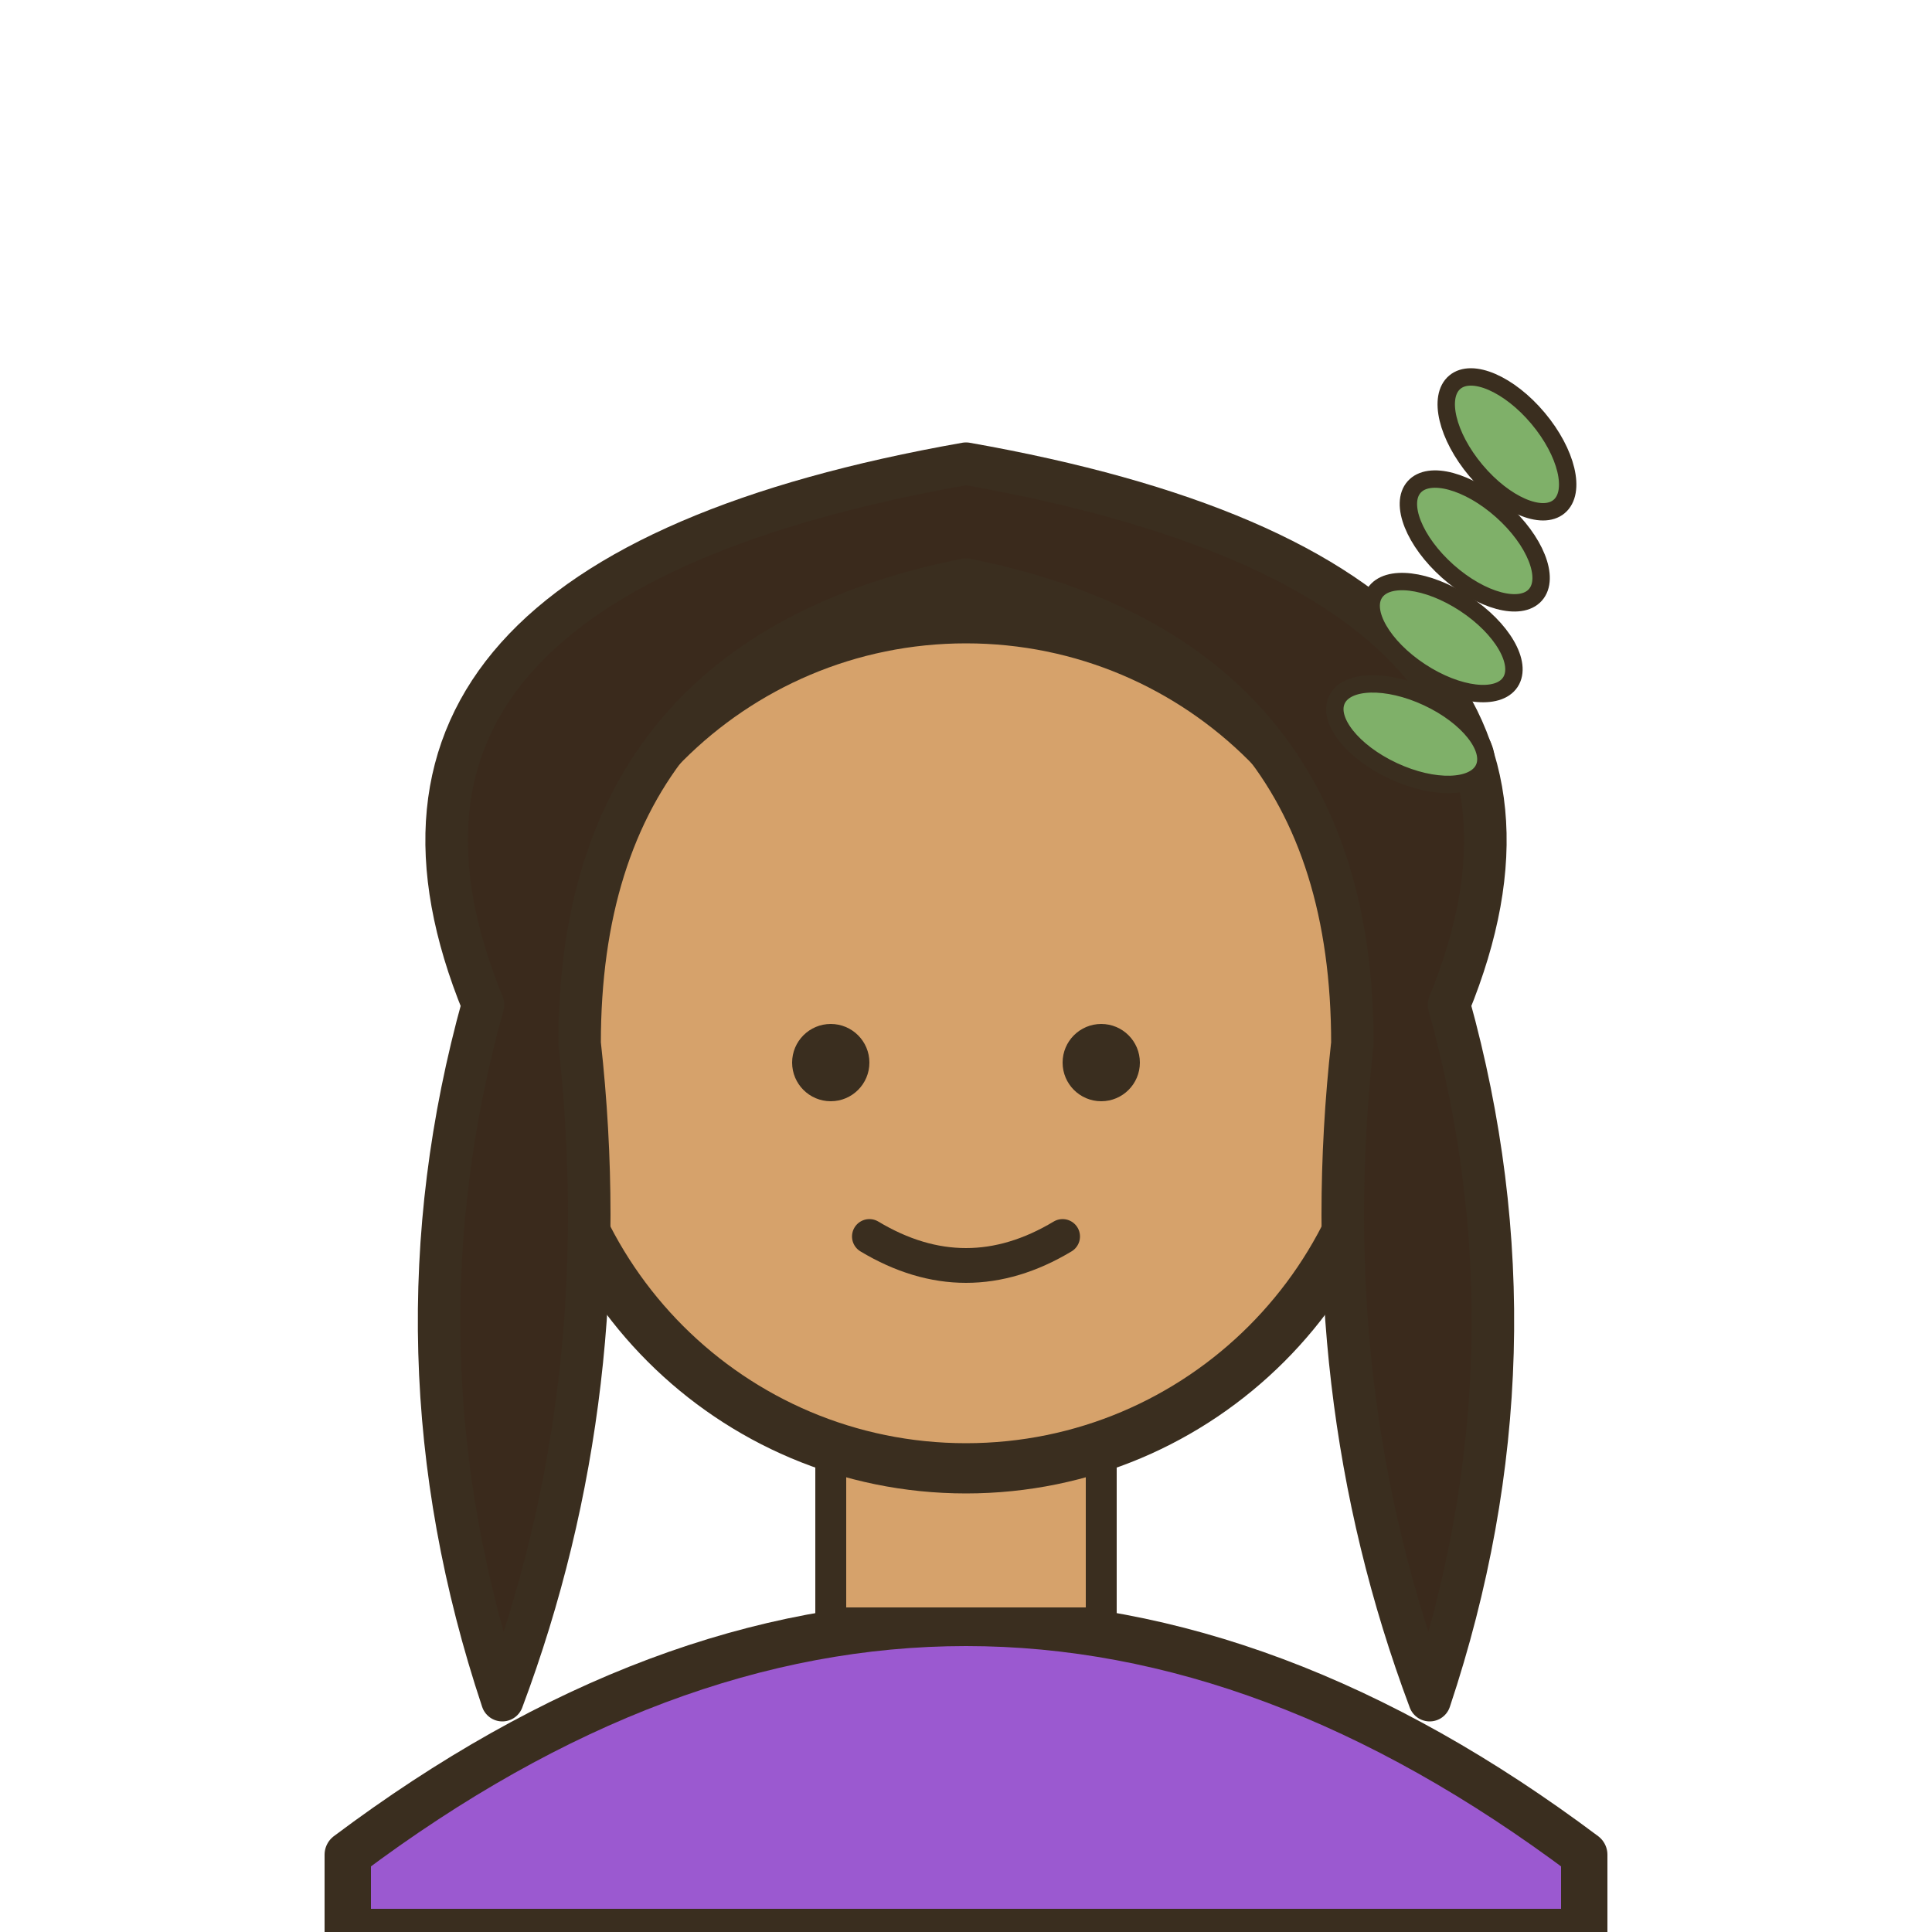
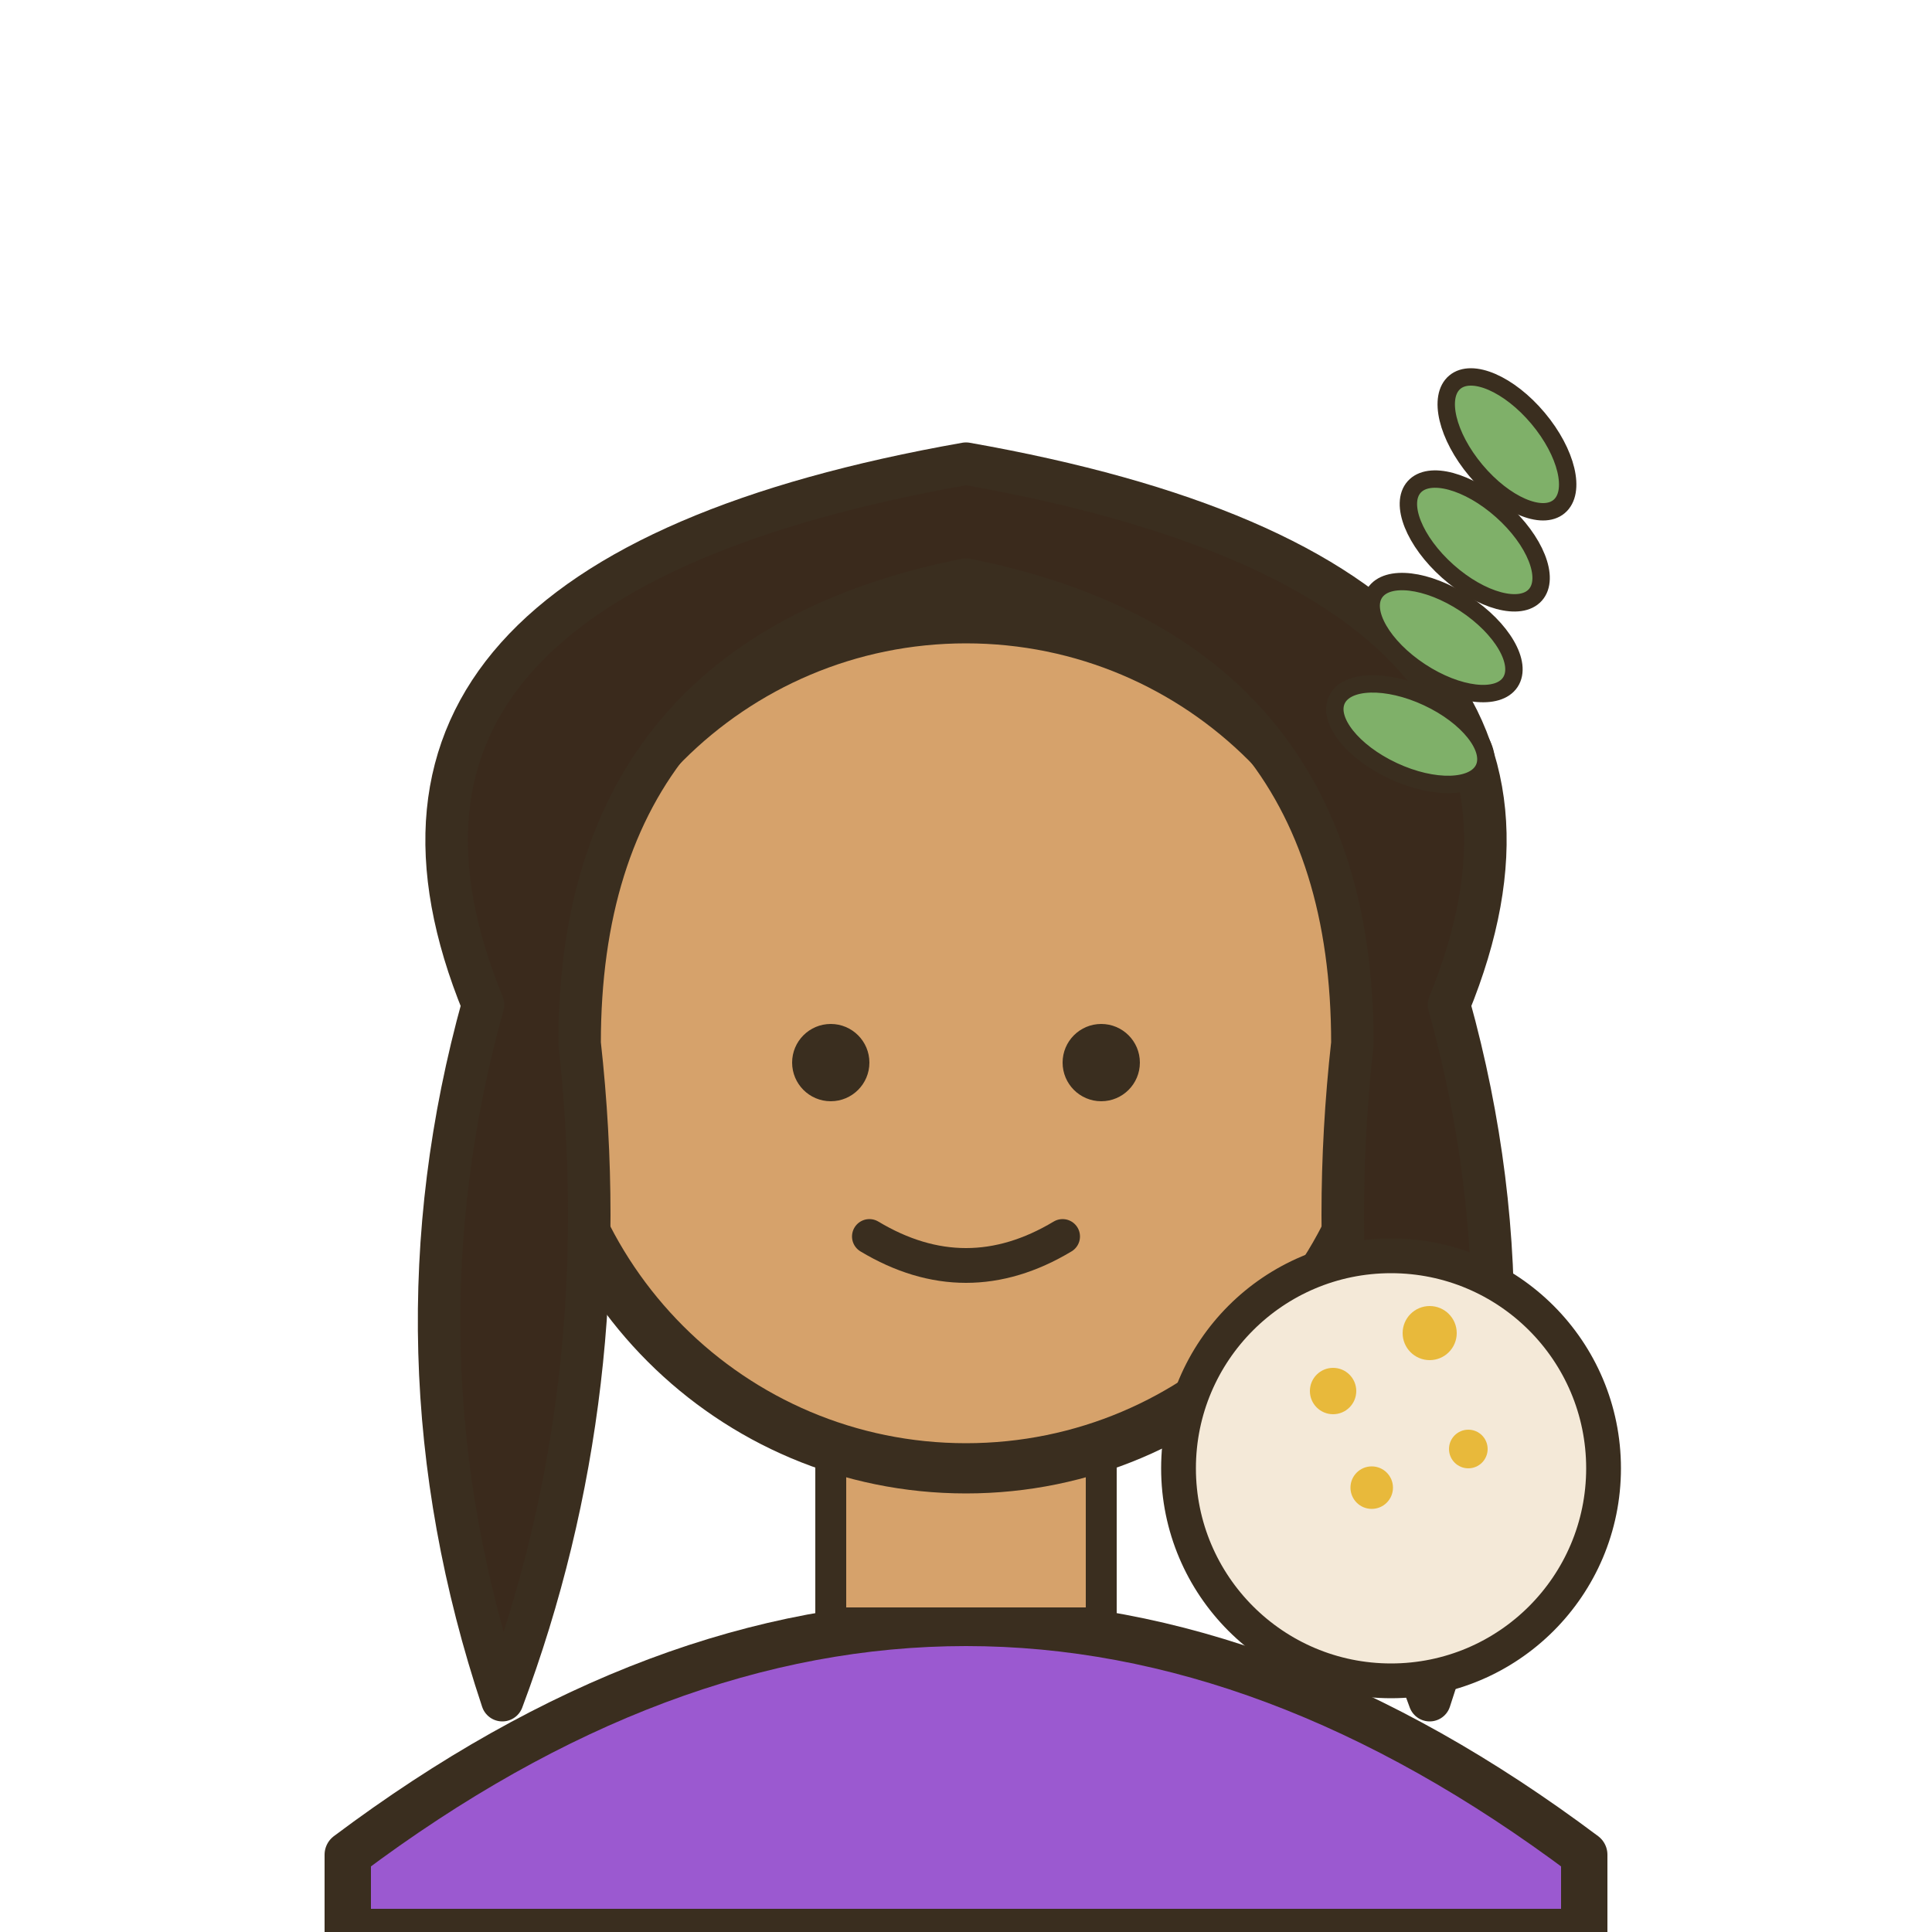
<svg xmlns="http://www.w3.org/2000/svg" viewBox="0 0 100 100" width="100" height="100" preserveAspectRatio="none">
  <path d="M 18 96 Q 50 72 82 96 L 82 100 L 18 100 Z" fill="#9B59D0" stroke="#3A2E1F" stroke-width="2.4" stroke-linejoin="round" />
  <rect x="43" y="68" width="14" height="16" fill="#D6A26B" stroke="#3A2E1F" stroke-width="1.6" />
  <circle cx="50" cy="54" r="22" fill="#D6A26B" stroke="#3A2E1F" stroke-width="2.6" />
  <path d="M 25 52 Q 16 30 50 24 Q 84 30 75 52 Q 80 70 74 88 Q 68 72 70 54 Q 70 34 50 30 Q 30 34 30 54 Q 32 72 26 88 Q 20 70 25 52 Z" fill="#3A2A1C" stroke="#3A2E1F" stroke-width="2.2" stroke-linejoin="round" />
  <circle cx="43" cy="55" r="2" fill="#3A2E1F" />
  <circle cx="57" cy="55" r="2" fill="#3A2E1F" />
  <path d="M 45 64 Q 50 67 55 64" stroke="#3A2E1F" stroke-width="1.8" fill="none" stroke-linecap="round" />
  <ellipse cx="73" cy="38" rx="4.2" ry="2.1" fill="#7FB069" stroke="#3A2E1F" stroke-width="0.9" transform="rotate(25 73 38)" />
  <ellipse cx="74.667" cy="33" rx="4.2" ry="2.1" fill="#7FB069" stroke="#3A2E1F" stroke-width="0.9" transform="rotate(33.33333 74.66667 33)" />
  <ellipse cx="76.333" cy="28" rx="4.2" ry="2.1" fill="#7FB069" stroke="#3A2E1F" stroke-width="0.9" transform="rotate(41.66667 76.33333 28)" />
  <ellipse cx="78" cy="23" rx="4.2" ry="2.1" fill="#7FB069" stroke="#3A2E1F" stroke-width="0.9" transform="rotate(50 78 23)" />
+   <circle cx="72" cy="76" r="11" fill="#F4E9D8" stroke="#3A2E1F" stroke-width="1.8" />
+   <g transform="translate(22 26)">
+     <circle cx="-3" cy="-4" r="1.2" fill="#E8B93B" transform="translate(50 50)" />
+     <circle cx="2" cy="-7" r="1.4" fill="#E8B93B" transform="translate(50 50)" />
+     <circle cx="4" cy="-1" r="1" fill="#E8B93B" transform="translate(50 50)" />
+     <circle cx="-1" cy="1" r="1.1" fill="#E8B93B" transform="translate(50 50)" />
+   </g>
</svg>
